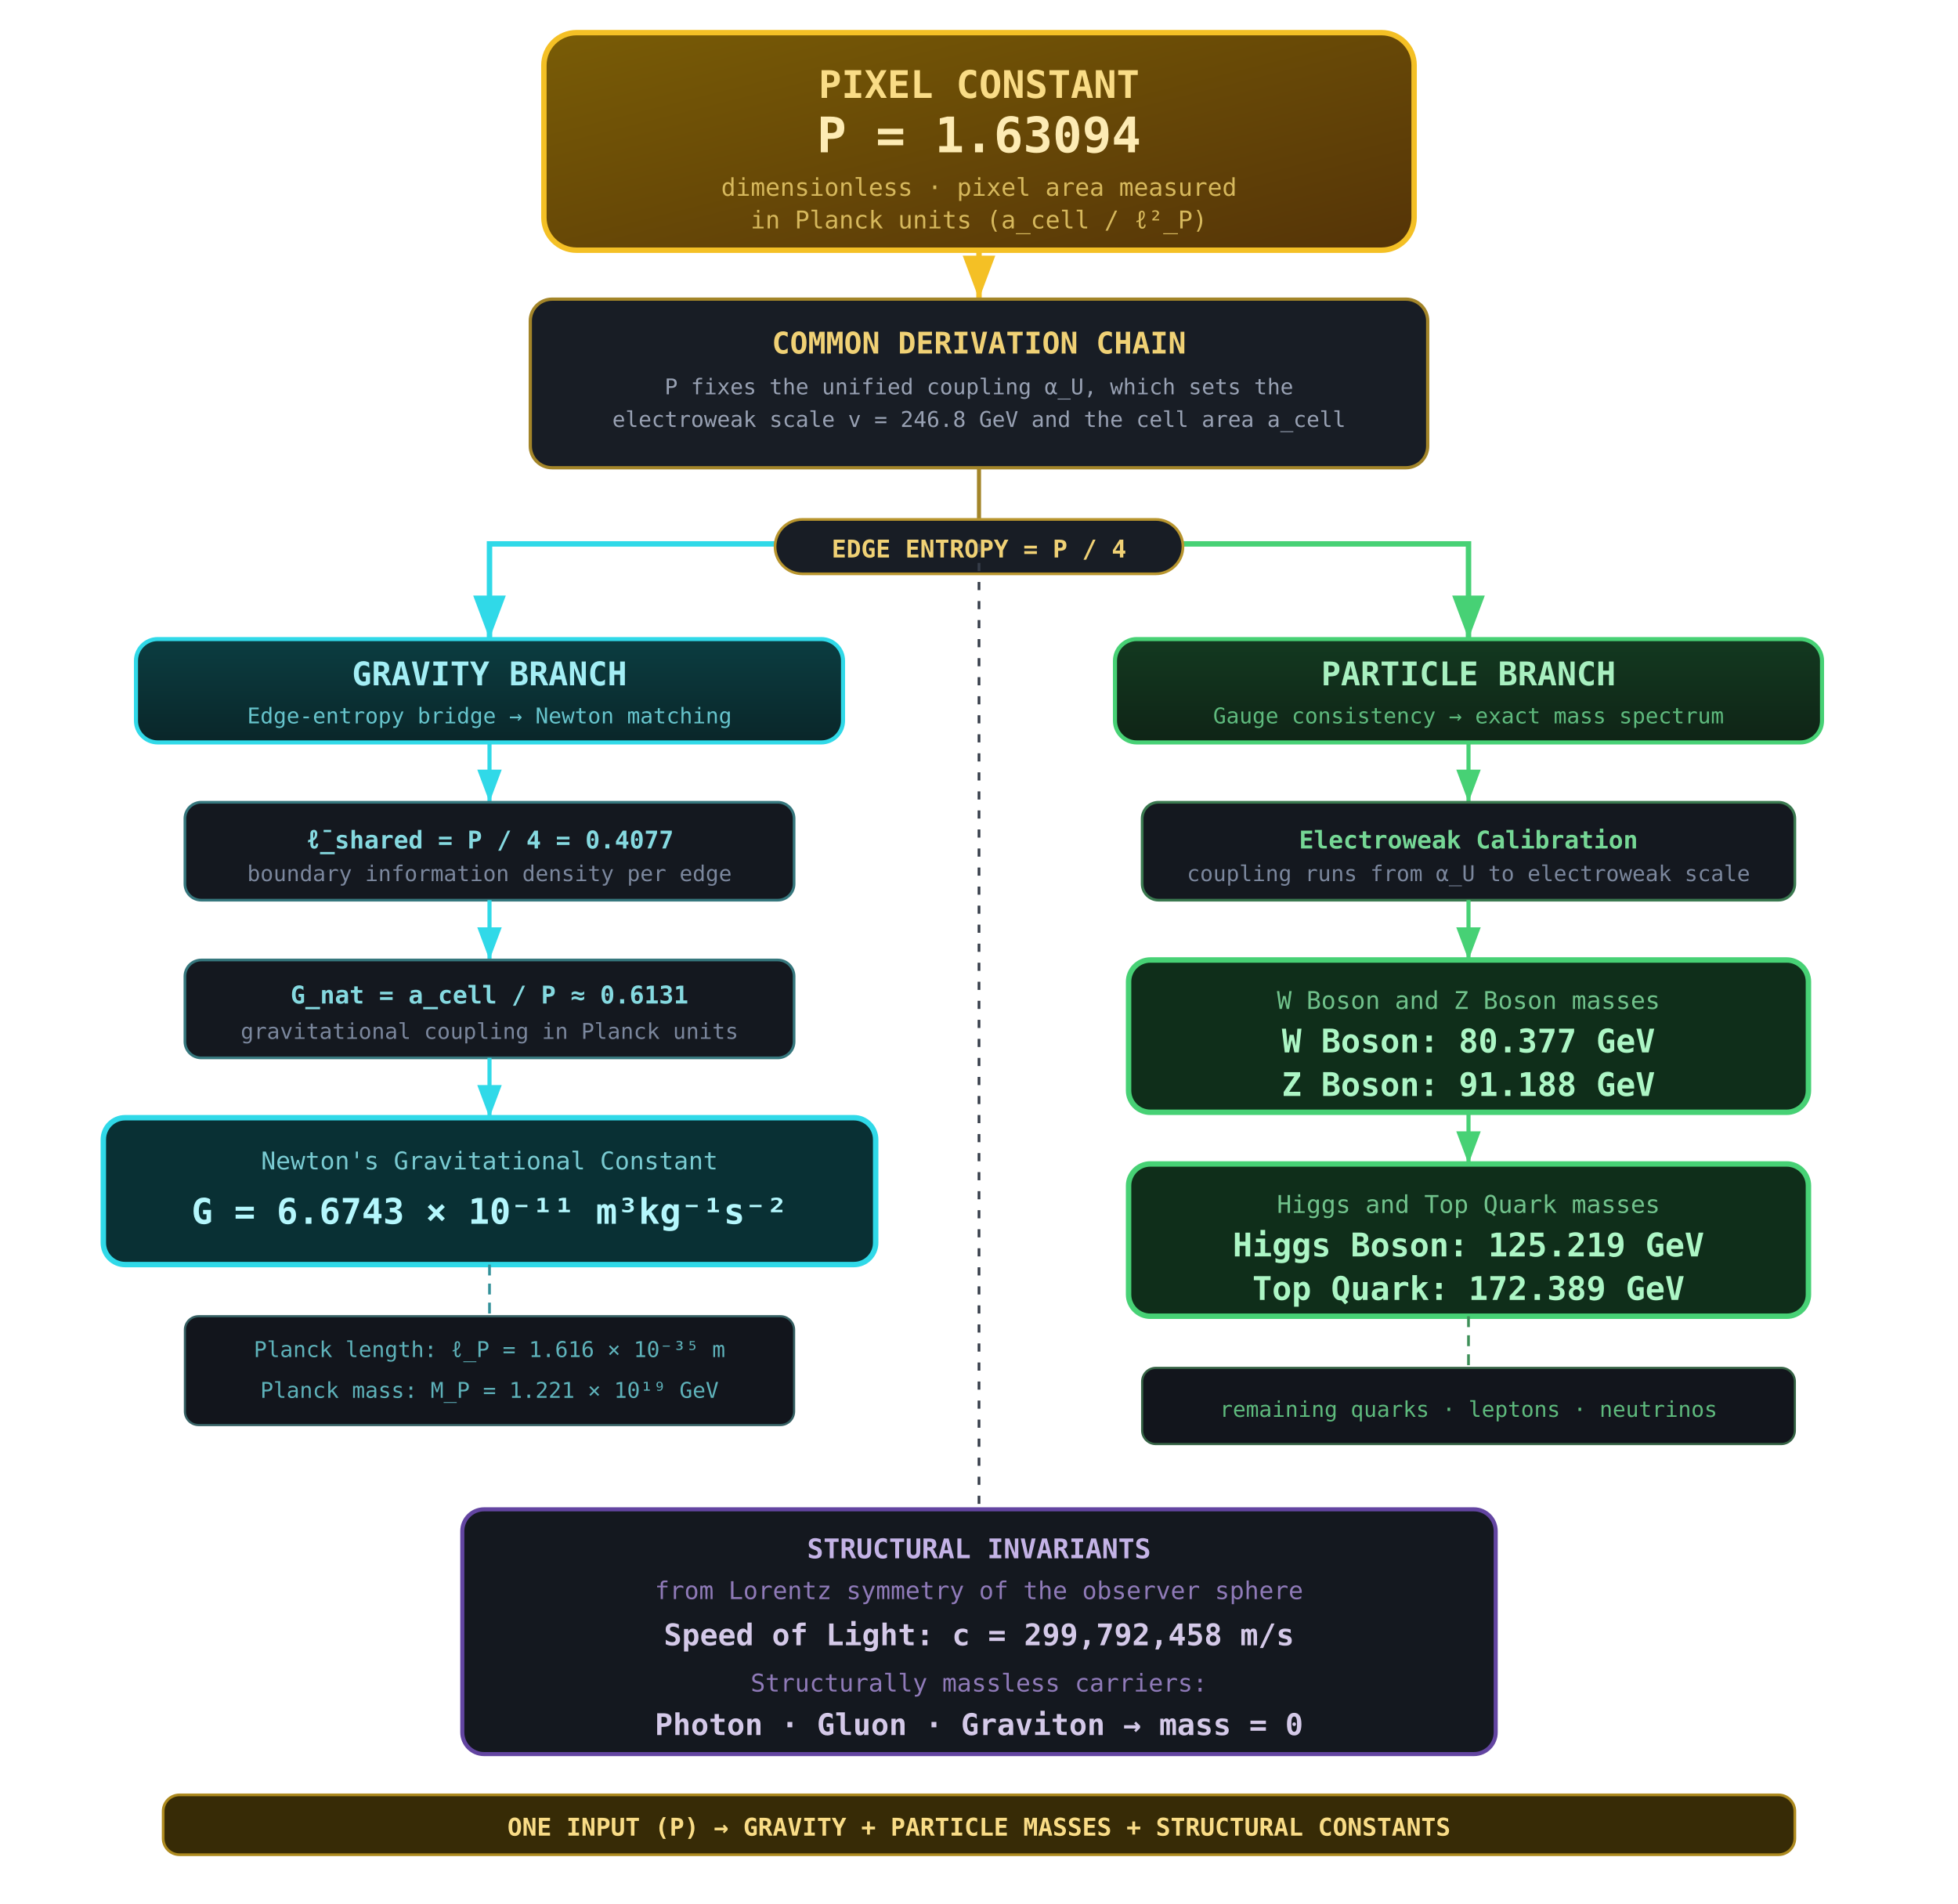
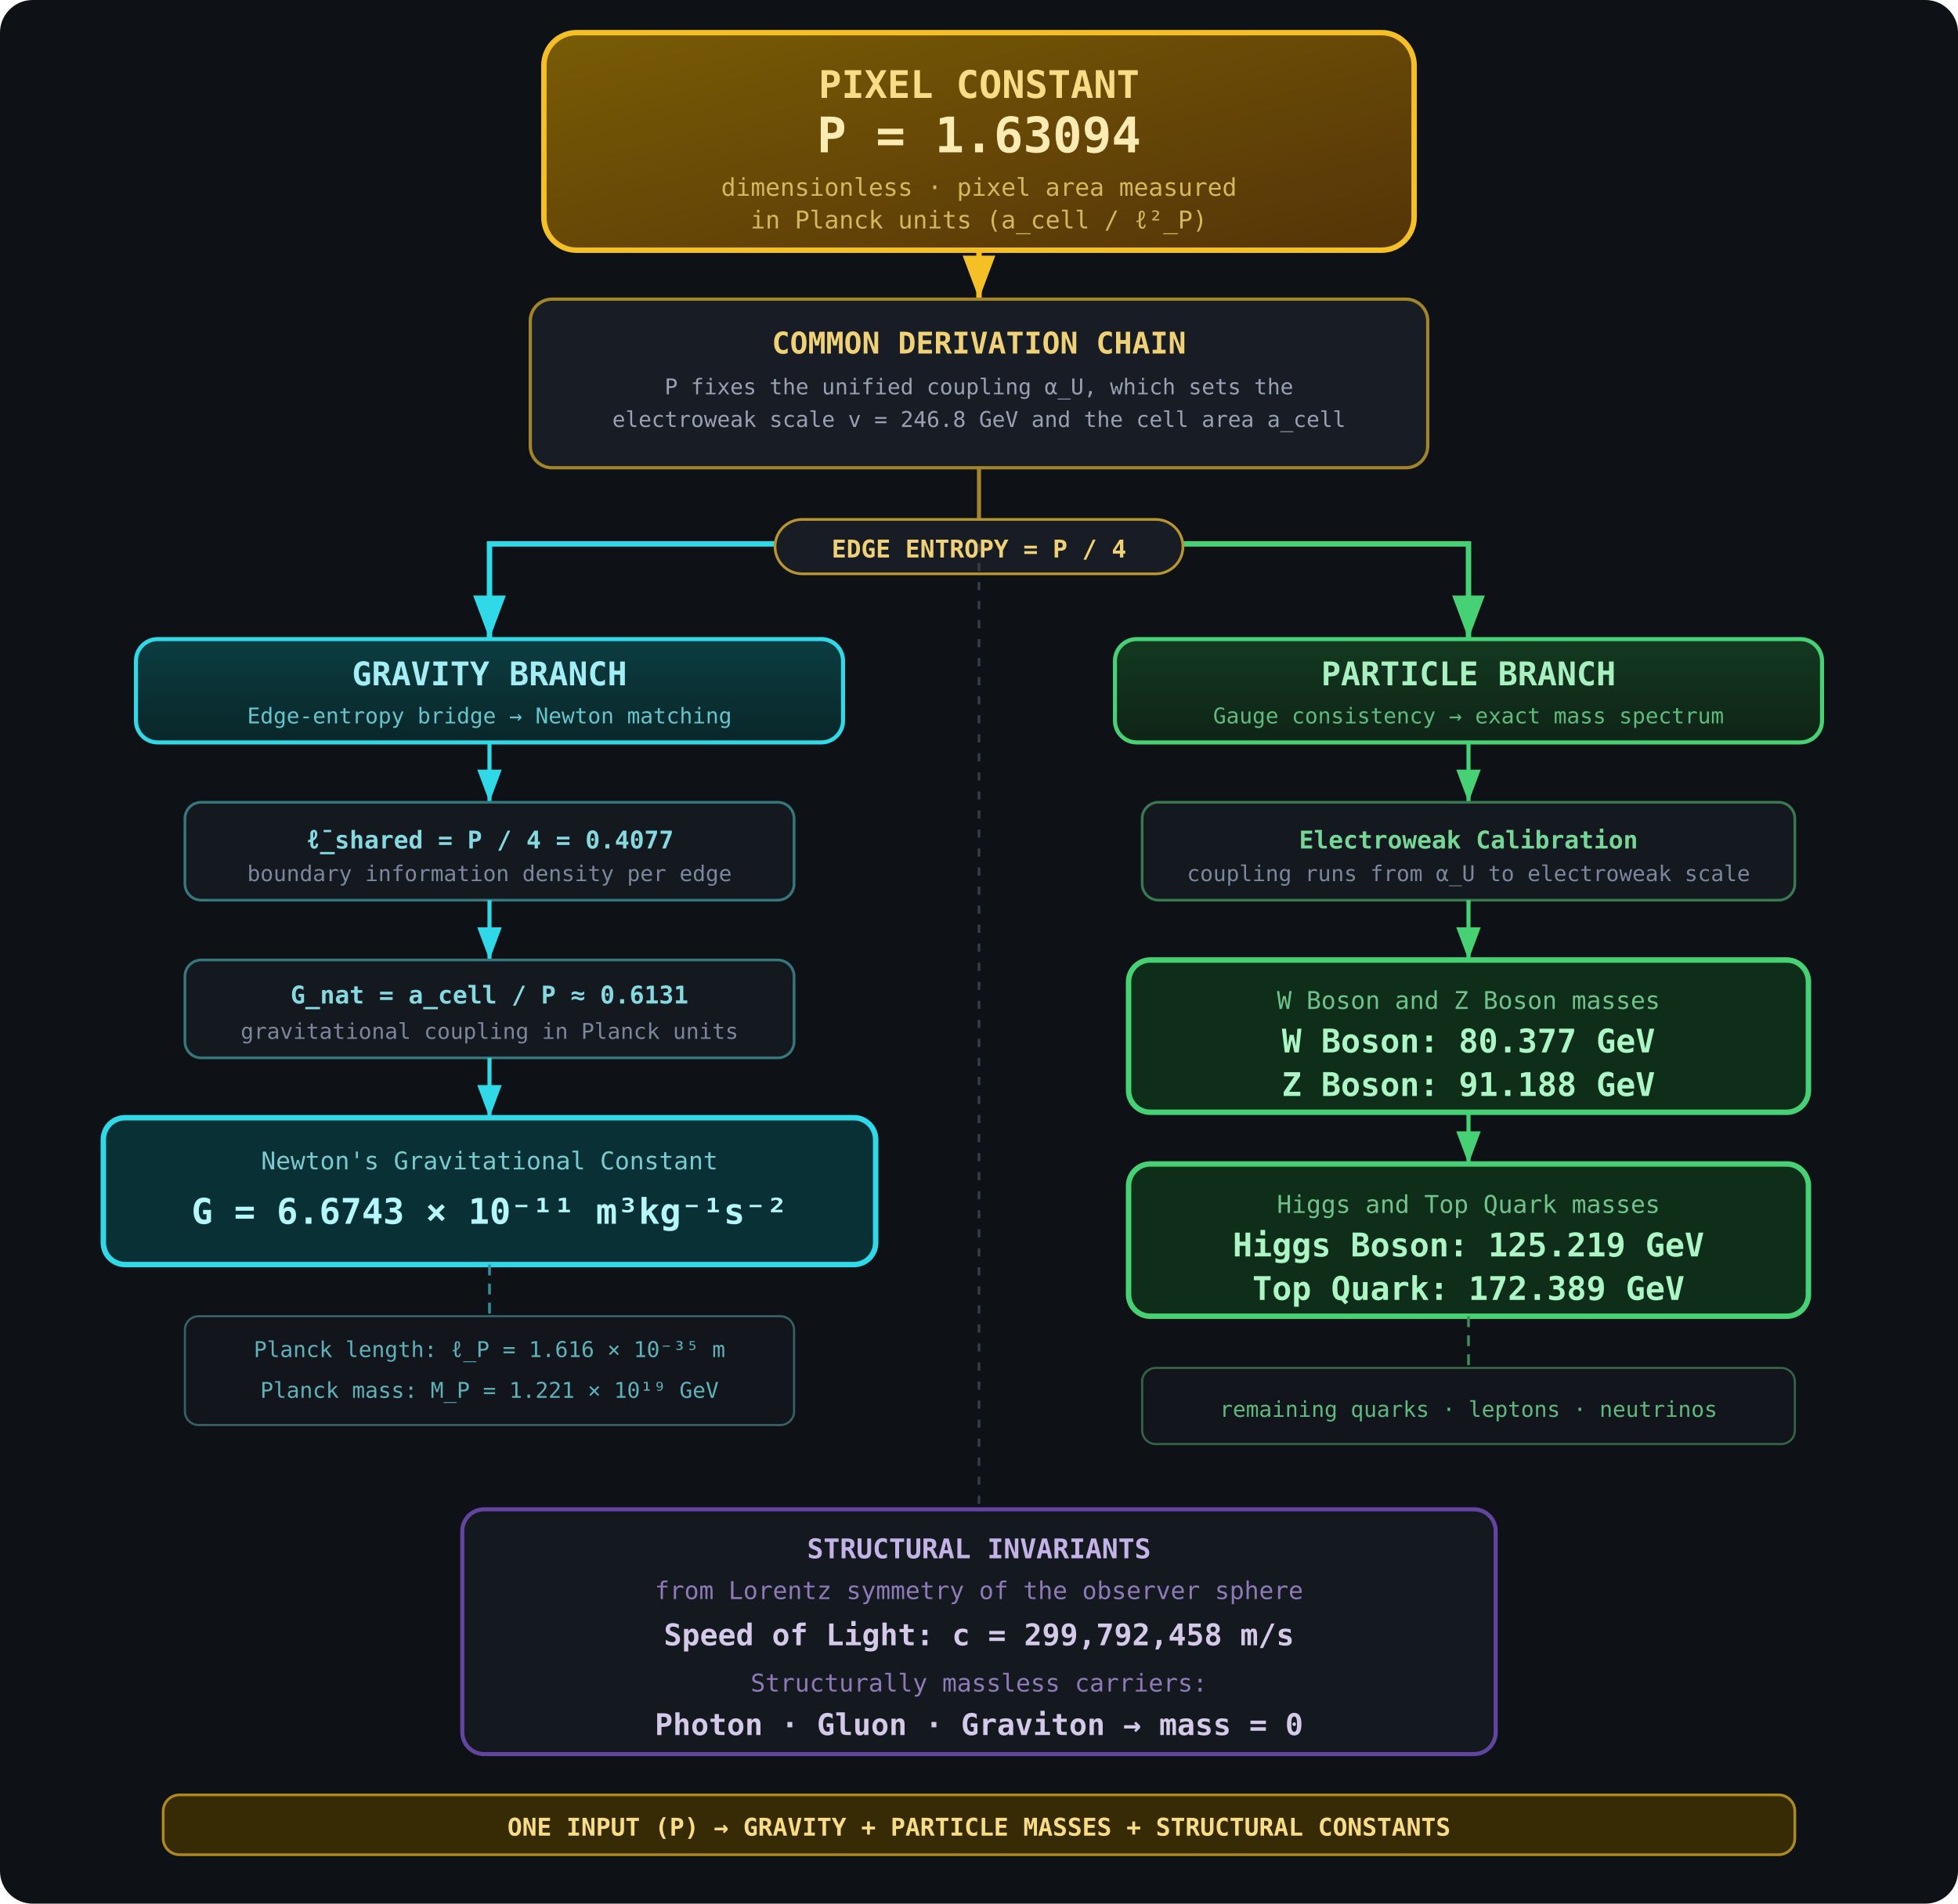
<svg xmlns="http://www.w3.org/2000/svg" width="720" height="700" viewBox="0 0 720 700" role="img" aria-labelledby="title desc">
  <defs>
    <marker id="uni-arrow" markerWidth="8" markerHeight="6" refX="8" refY="3" orient="auto">
      <path d="M0,0 L8,3 L0,6" fill="hsl(45,90%,55%)" />
    </marker>
    <marker id="uni-arrow-cyan" markerWidth="8" markerHeight="6" refX="8" refY="3" orient="auto">
      <path d="M0,0 L8,3 L0,6" fill="hsl(185,80%,55%)" />
    </marker>
    <marker id="uni-arrow-green" markerWidth="8" markerHeight="6" refX="8" refY="3" orient="auto">
      <path d="M0,0 L8,3 L0,6" fill="hsl(140,60%,55%)" />
    </marker>
    <linearGradient id="uni-root-grad" x1="0" y1="0" x2="1" y2="1">
      <stop offset="0%" stop-color="hsl(45,90%,25%)" />
      <stop offset="100%" stop-color="hsl(35,85%,18%)" />
    </linearGradient>
    <linearGradient id="uni-gravity-grad" x1="0" y1="0" x2="0" y2="1">
      <stop offset="0%" stop-color="hsl(185,70%,15%)" />
      <stop offset="100%" stop-color="hsl(185,60%,10%)" />
    </linearGradient>
    <linearGradient id="uni-particle-grad" x1="0" y1="0" x2="0" y2="1">
      <stop offset="0%" stop-color="hsl(140,50%,15%)" />
      <stop offset="100%" stop-color="hsl(140,40%,10%)" />
    </linearGradient>
  </defs>
+   <rect width="720" height="700" rx="12" fill="hsl(220,20%,7%)" />
  <rect x="200" y="12" width="320" height="80" rx="12" fill="url(#uni-root-grad)" stroke="hsl(45,90%,55%)" stroke-width="2" />
-   <text x="360" y="36" text-anchor="middle" font-family="monospace" font-size="14" font-weight="bold" fill="hsl(45,90%,75%)">
-           PIXEL CONSTANT
-         </text>
-   <text x="360" y="56" text-anchor="middle" font-family="monospace" font-size="18" font-weight="bold" fill="hsl(45,95%,85%)">
-           P = 1.63094
-         </text>
-   <text x="360" y="72" text-anchor="middle" font-family="monospace" font-size="9" fill="hsl(45,60%,60%)">
-           dimensionless · pixel area measured
-         </text>
-   <text x="360" y="84" text-anchor="middle" font-family="monospace" font-size="9" fill="hsl(45,60%,60%)">
-           in Planck units (a_cell / ℓ²_P)
-         </text>
+   <text x="360" y="36" text-anchor="middle" font-family="monospace" font-size="14" font-weight="bold" fill="hsl(45,90%,75%)">PIXEL CONSTANT</text>
+   <text x="360" y="56" text-anchor="middle" font-family="monospace" font-size="18" font-weight="bold" fill="hsl(45,95%,85%)">P = 1.63094</text>
+   <text x="360" y="72" text-anchor="middle" font-family="monospace" font-size="9" fill="hsl(45,60%,60%)">dimensionless · pixel area measured</text>
+   <text x="360" y="84" text-anchor="middle" font-family="monospace" font-size="9" fill="hsl(45,60%,60%)">in Planck units (a_cell / ℓ²_P)</text>
  <line x1="360" y1="92" x2="360" y2="110" stroke="hsl(45,90%,55%)" stroke-width="2" marker-end="url(#uni-arrow)" />
  <rect x="195" y="110" width="330" height="62" rx="8" fill="hsl(220,20%,12%)" stroke="hsl(45,60%,40%)" stroke-width="1.2" />
-   <text x="360" y="130" text-anchor="middle" font-family="monospace" font-size="11" font-weight="bold" fill="hsl(45,80%,70%)">
-           COMMON DERIVATION CHAIN
-         </text>
-   <text x="360" y="145" text-anchor="middle" font-family="monospace" font-size="8" fill="hsl(220,15%,65%)">
-           P fixes the unified coupling α_U, which sets the
-         </text>
-   <text x="360" y="157" text-anchor="middle" font-family="monospace" font-size="8" fill="hsl(220,15%,65%)">
-           electroweak scale v = 246.8 GeV and the cell area a_cell
-         </text>
+   <text x="360" y="130" text-anchor="middle" font-family="monospace" font-size="11" font-weight="bold" fill="hsl(45,80%,70%)">COMMON DERIVATION CHAIN</text>
+   <text x="360" y="145" text-anchor="middle" font-family="monospace" font-size="8" fill="hsl(220,15%,65%)">P fixes the unified coupling α_U, which sets the</text>
+   <text x="360" y="157" text-anchor="middle" font-family="monospace" font-size="8" fill="hsl(220,15%,65%)">electroweak scale v = 246.8 GeV and the cell area a_cell</text>
  <line x1="360" y1="172" x2="360" y2="200" stroke="hsl(45,60%,40%)" stroke-width="1.5" />
  <path d="M360,200 L180,200 L180,235" stroke="hsl(185,80%,55%)" stroke-width="2" fill="none" marker-end="url(#uni-arrow-cyan)" />
  <path d="M360,200 L540,200 L540,235" stroke="hsl(140,60%,55%)" stroke-width="2" fill="none" marker-end="url(#uni-arrow-green)" />
  <rect x="285" y="191" width="150" height="20" rx="10" fill="hsl(220,20%,12%)" stroke="hsl(45,60%,45%)" stroke-width="1" />
-   <text x="360" y="205" text-anchor="middle" font-family="monospace" font-size="9" font-weight="bold" fill="hsl(45,80%,70%)">
-           EDGE ENTROPY = P / 4
-         </text>
+   <text x="360" y="205" text-anchor="middle" font-family="monospace" font-size="9" font-weight="bold" fill="hsl(45,80%,70%)">EDGE ENTROPY = P / 4</text>
  <rect x="50" y="235" width="260" height="38" rx="8" fill="url(#uni-gravity-grad)" stroke="hsl(185,80%,55%)" stroke-width="1.5" />
-   <text x="180" y="252" text-anchor="middle" font-family="monospace" font-size="12" font-weight="bold" fill="hsl(185,80%,80%)">
-           GRAVITY BRANCH
-         </text>
-   <text x="180" y="266" text-anchor="middle" font-family="monospace" font-size="8" fill="hsl(185,50%,60%)">
-           Edge-entropy bridge → Newton matching
-         </text>
+   <text x="180" y="252" text-anchor="middle" font-family="monospace" font-size="12" font-weight="bold" fill="hsl(185,80%,80%)">GRAVITY BRANCH</text>
+   <text x="180" y="266" text-anchor="middle" font-family="monospace" font-size="8" fill="hsl(185,50%,60%)">Edge-entropy bridge → Newton matching</text>
  <line x1="180" y1="273" x2="180" y2="295" stroke="hsl(185,80%,55%)" stroke-width="1.5" marker-end="url(#uni-arrow-cyan)" />
  <rect x="68" y="295" width="224" height="36" rx="6" fill="hsl(220,20%,10%)" stroke="hsl(185,40%,35%)" stroke-width="1" />
-   <text x="180" y="312" text-anchor="middle" font-family="monospace" font-size="9" font-weight="bold" fill="hsl(185,60%,70%)">
-           ℓ̄_shared = P / 4 = 0.4077
-         </text>
-   <text x="180" y="324" text-anchor="middle" font-family="monospace" font-size="8" fill="hsl(220,15%,55%)">
-           boundary information density per edge
-         </text>
+   <text x="180" y="312" text-anchor="middle" font-family="monospace" font-size="9" font-weight="bold" fill="hsl(185,60%,70%)">ℓ̄_shared = P / 4 = 0.4077</text>
+   <text x="180" y="324" text-anchor="middle" font-family="monospace" font-size="8" fill="hsl(220,15%,55%)">boundary information density per edge</text>
  <line x1="180" y1="331" x2="180" y2="353" stroke="hsl(185,80%,55%)" stroke-width="1.5" marker-end="url(#uni-arrow-cyan)" />
  <rect x="68" y="353" width="224" height="36" rx="6" fill="hsl(220,20%,10%)" stroke="hsl(185,40%,35%)" stroke-width="1" />
-   <text x="180" y="369" text-anchor="middle" font-family="monospace" font-size="9" font-weight="bold" fill="hsl(185,60%,70%)">
-           G_nat = a_cell / P ≈ 0.6131
-         </text>
-   <text x="180" y="382" text-anchor="middle" font-family="monospace" font-size="8" fill="hsl(220,15%,55%)">
-           gravitational coupling in Planck units
-         </text>
+   <text x="180" y="369" text-anchor="middle" font-family="monospace" font-size="9" font-weight="bold" fill="hsl(185,60%,70%)">G_nat = a_cell / P ≈ 0.6131</text>
+   <text x="180" y="382" text-anchor="middle" font-family="monospace" font-size="8" fill="hsl(220,15%,55%)">gravitational coupling in Planck units</text>
  <line x1="180" y1="389" x2="180" y2="411" stroke="hsl(185,80%,55%)" stroke-width="1.5" marker-end="url(#uni-arrow-cyan)" />
  <rect x="38" y="411" width="284" height="54" rx="8" fill="hsl(185,70%,12%)" stroke="hsl(185,80%,55%)" stroke-width="2" />
-   <text x="180" y="430" text-anchor="middle" font-family="monospace" font-size="9" fill="hsl(185,50%,65%)">
-           Newton's Gravitational Constant
-         </text>
-   <text x="180" y="450" text-anchor="middle" font-family="monospace" font-size="13" font-weight="bold" fill="hsl(185,95%,85%)">
-           G = 6.6743 × 10⁻¹¹ m³kg⁻¹s⁻²
-         </text>
+   <text x="180" y="430" text-anchor="middle" font-family="monospace" font-size="9" fill="hsl(185,50%,65%)">Newton's Gravitational Constant</text>
+   <text x="180" y="450" text-anchor="middle" font-family="monospace" font-size="13" font-weight="bold" fill="hsl(185,95%,85%)">G = 6.6743 × 10⁻¹¹ m³kg⁻¹s⁻²</text>
  <line x1="180" y1="465" x2="180" y2="484" stroke="hsl(185,50%,40%)" stroke-width="1" stroke-dasharray="4,3" />
  <rect x="68" y="484" width="224" height="40" rx="5" fill="hsl(220,20%,9%)" stroke="hsl(185,30%,30%)" stroke-width="0.8" />
-   <text x="180" y="499" text-anchor="middle" font-family="monospace" font-size="8" fill="hsl(185,40%,55%)">
-           Planck length: ℓ_P = 1.616 × 10⁻³⁵ m
-         </text>
-   <text x="180" y="514" text-anchor="middle" font-family="monospace" font-size="8" fill="hsl(185,40%,55%)">
-           Planck mass: M_P = 1.221 × 10¹⁹ GeV
-         </text>
+   <text x="180" y="499" text-anchor="middle" font-family="monospace" font-size="8" fill="hsl(185,40%,55%)">Planck length: ℓ_P = 1.616 × 10⁻³⁵ m</text>
+   <text x="180" y="514" text-anchor="middle" font-family="monospace" font-size="8" fill="hsl(185,40%,55%)">Planck mass: M_P = 1.221 × 10¹⁹ GeV</text>
  <rect x="410" y="235" width="260" height="38" rx="8" fill="url(#uni-particle-grad)" stroke="hsl(140,60%,55%)" stroke-width="1.5" />
-   <text x="540" y="252" text-anchor="middle" font-family="monospace" font-size="12" font-weight="bold" fill="hsl(140,70%,80%)">
-           PARTICLE BRANCH
-         </text>
-   <text x="540" y="266" text-anchor="middle" font-family="monospace" font-size="8" fill="hsl(140,40%,55%)">
-           Gauge consistency → exact mass spectrum
-         </text>
+   <text x="540" y="252" text-anchor="middle" font-family="monospace" font-size="12" font-weight="bold" fill="hsl(140,70%,80%)">PARTICLE BRANCH</text>
+   <text x="540" y="266" text-anchor="middle" font-family="monospace" font-size="8" fill="hsl(140,40%,55%)">Gauge consistency → exact mass spectrum</text>
  <line x1="540" y1="273" x2="540" y2="295" stroke="hsl(140,60%,55%)" stroke-width="1.5" marker-end="url(#uni-arrow-green)" />
  <rect x="420" y="295" width="240" height="36" rx="6" fill="hsl(220,20%,10%)" stroke="hsl(140,35%,35%)" stroke-width="1" />
-   <text x="540" y="312" text-anchor="middle" font-family="monospace" font-size="9" font-weight="bold" fill="hsl(140,55%,65%)">
-           Electroweak Calibration
-         </text>
-   <text x="540" y="324" text-anchor="middle" font-family="monospace" font-size="8" fill="hsl(220,15%,55%)">
-           coupling runs from α_U to electroweak scale
-         </text>
+   <text x="540" y="312" text-anchor="middle" font-family="monospace" font-size="9" font-weight="bold" fill="hsl(140,55%,65%)">Electroweak Calibration</text>
+   <text x="540" y="324" text-anchor="middle" font-family="monospace" font-size="8" fill="hsl(220,15%,55%)">coupling runs from α_U to electroweak scale</text>
  <line x1="540" y1="331" x2="540" y2="353" stroke="hsl(140,60%,55%)" stroke-width="1.5" marker-end="url(#uni-arrow-green)" />
  <rect x="415" y="353" width="250" height="56" rx="8" fill="hsl(140,50%,12%)" stroke="hsl(140,60%,55%)" stroke-width="2" />
-   <text x="540" y="371" text-anchor="middle" font-family="monospace" font-size="9" fill="hsl(140,40%,60%)">
-           W Boson and Z Boson masses
-         </text>
-   <text x="540" y="387" text-anchor="middle" font-family="monospace" font-size="12" font-weight="bold" fill="hsl(140,80%,82%)">
-           W Boson: 80.377 GeV
-         </text>
-   <text x="540" y="403" text-anchor="middle" font-family="monospace" font-size="12" font-weight="bold" fill="hsl(140,80%,82%)">
-           Z Boson: 91.188 GeV
-         </text>
+   <text x="540" y="371" text-anchor="middle" font-family="monospace" font-size="9" fill="hsl(140,40%,60%)">W Boson and Z Boson masses</text>
+   <text x="540" y="387" text-anchor="middle" font-family="monospace" font-size="12" font-weight="bold" fill="hsl(140,80%,82%)">W Boson: 80.377 GeV</text>
+   <text x="540" y="403" text-anchor="middle" font-family="monospace" font-size="12" font-weight="bold" fill="hsl(140,80%,82%)">Z Boson: 91.188 GeV</text>
  <line x1="540" y1="409" x2="540" y2="428" stroke="hsl(140,60%,55%)" stroke-width="1.5" marker-end="url(#uni-arrow-green)" />
  <rect x="415" y="428" width="250" height="56" rx="8" fill="hsl(140,50%,12%)" stroke="hsl(140,60%,55%)" stroke-width="2" />
-   <text x="540" y="446" text-anchor="middle" font-family="monospace" font-size="9" fill="hsl(140,40%,60%)">
-           Higgs and Top Quark masses
-         </text>
-   <text x="540" y="462" text-anchor="middle" font-family="monospace" font-size="12" font-weight="bold" fill="hsl(140,80%,82%)">
-           Higgs Boson: 125.219 GeV
-         </text>
-   <text x="540" y="478" text-anchor="middle" font-family="monospace" font-size="12" font-weight="bold" fill="hsl(140,80%,82%)">
-           Top Quark: 172.389 GeV
-         </text>
+   <text x="540" y="446" text-anchor="middle" font-family="monospace" font-size="9" fill="hsl(140,40%,60%)">Higgs and Top Quark masses</text>
+   <text x="540" y="462" text-anchor="middle" font-family="monospace" font-size="12" font-weight="bold" fill="hsl(140,80%,82%)">Higgs Boson: 125.219 GeV</text>
+   <text x="540" y="478" text-anchor="middle" font-family="monospace" font-size="12" font-weight="bold" fill="hsl(140,80%,82%)">Top Quark: 172.389 GeV</text>
  <line x1="540" y1="484" x2="540" y2="503" stroke="hsl(140,40%,40%)" stroke-width="1" stroke-dasharray="4,3" />
  <rect x="420" y="503" width="240" height="28" rx="5" fill="hsl(220,20%,9%)" stroke="hsl(140,30%,30%)" stroke-width="0.8" />
-   <text x="540" y="521" text-anchor="middle" font-family="monospace" font-size="8" fill="hsl(140,40%,55%)">
-           remaining quarks · leptons · neutrinos
-         </text>
+   <text x="540" y="521" text-anchor="middle" font-family="monospace" font-size="8" fill="hsl(140,40%,55%)">remaining quarks · leptons · neutrinos</text>
  <line x1="360" y1="200" x2="360" y2="555" stroke="hsl(220,15%,25%)" stroke-width="1" stroke-dasharray="3,4" />
  <rect x="170" y="555" width="380" height="90" rx="8" fill="hsl(220,20%,10%)" stroke="hsl(260,40%,45%)" stroke-width="1.5" />
-   <text x="360" y="573" text-anchor="middle" font-family="monospace" font-size="10" font-weight="bold" fill="hsl(260,50%,80%)">
-           STRUCTURAL INVARIANTS
-         </text>
-   <text x="360" y="588" text-anchor="middle" font-family="monospace" font-size="9" fill="hsl(260,30%,60%)">
-           from Lorentz symmetry of the observer sphere
-         </text>
-   <text x="360" y="605" text-anchor="middle" font-family="monospace" font-size="11" font-weight="bold" fill="hsl(260,40%,85%)">
-           Speed of Light: c = 299,792,458 m/s
-         </text>
-   <text x="360" y="622" text-anchor="middle" font-family="monospace" font-size="9" fill="hsl(260,30%,60%)">
-           Structurally massless carriers:
-         </text>
-   <text x="360" y="638" text-anchor="middle" font-family="monospace" font-size="11" font-weight="bold" fill="hsl(260,40%,85%)">
-           Photon · Gluon · Graviton → mass = 0
-         </text>
+   <text x="360" y="573" text-anchor="middle" font-family="monospace" font-size="10" font-weight="bold" fill="hsl(260,50%,80%)">STRUCTURAL INVARIANTS</text>
+   <text x="360" y="588" text-anchor="middle" font-family="monospace" font-size="9" fill="hsl(260,30%,60%)">from Lorentz symmetry of the observer sphere</text>
+   <text x="360" y="605" text-anchor="middle" font-family="monospace" font-size="11" font-weight="bold" fill="hsl(260,40%,85%)">Speed of Light: c = 299,792,458 m/s</text>
+   <text x="360" y="622" text-anchor="middle" font-family="monospace" font-size="9" fill="hsl(260,30%,60%)">Structurally massless carriers:</text>
+   <text x="360" y="638" text-anchor="middle" font-family="monospace" font-size="11" font-weight="bold" fill="hsl(260,40%,85%)">Photon · Gluon · Graviton → mass = 0</text>
  <rect x="60" y="660" width="600" height="22" rx="6" fill="hsl(45,80%,12%)" stroke="hsl(45,70%,40%)" stroke-width="1" />
-   <text x="360" y="675" text-anchor="middle" font-family="monospace" font-size="9" font-weight="bold" fill="hsl(45,90%,75%)">
-           ONE INPUT (P) → GRAVITY + PARTICLE MASSES + STRUCTURAL CONSTANTS
-         </text>
+   <text x="360" y="675" text-anchor="middle" font-family="monospace" font-size="9" font-weight="bold" fill="hsl(45,90%,75%)">ONE INPUT (P) → GRAVITY + PARTICLE MASSES + STRUCTURAL CONSTANTS</text>
</svg>
